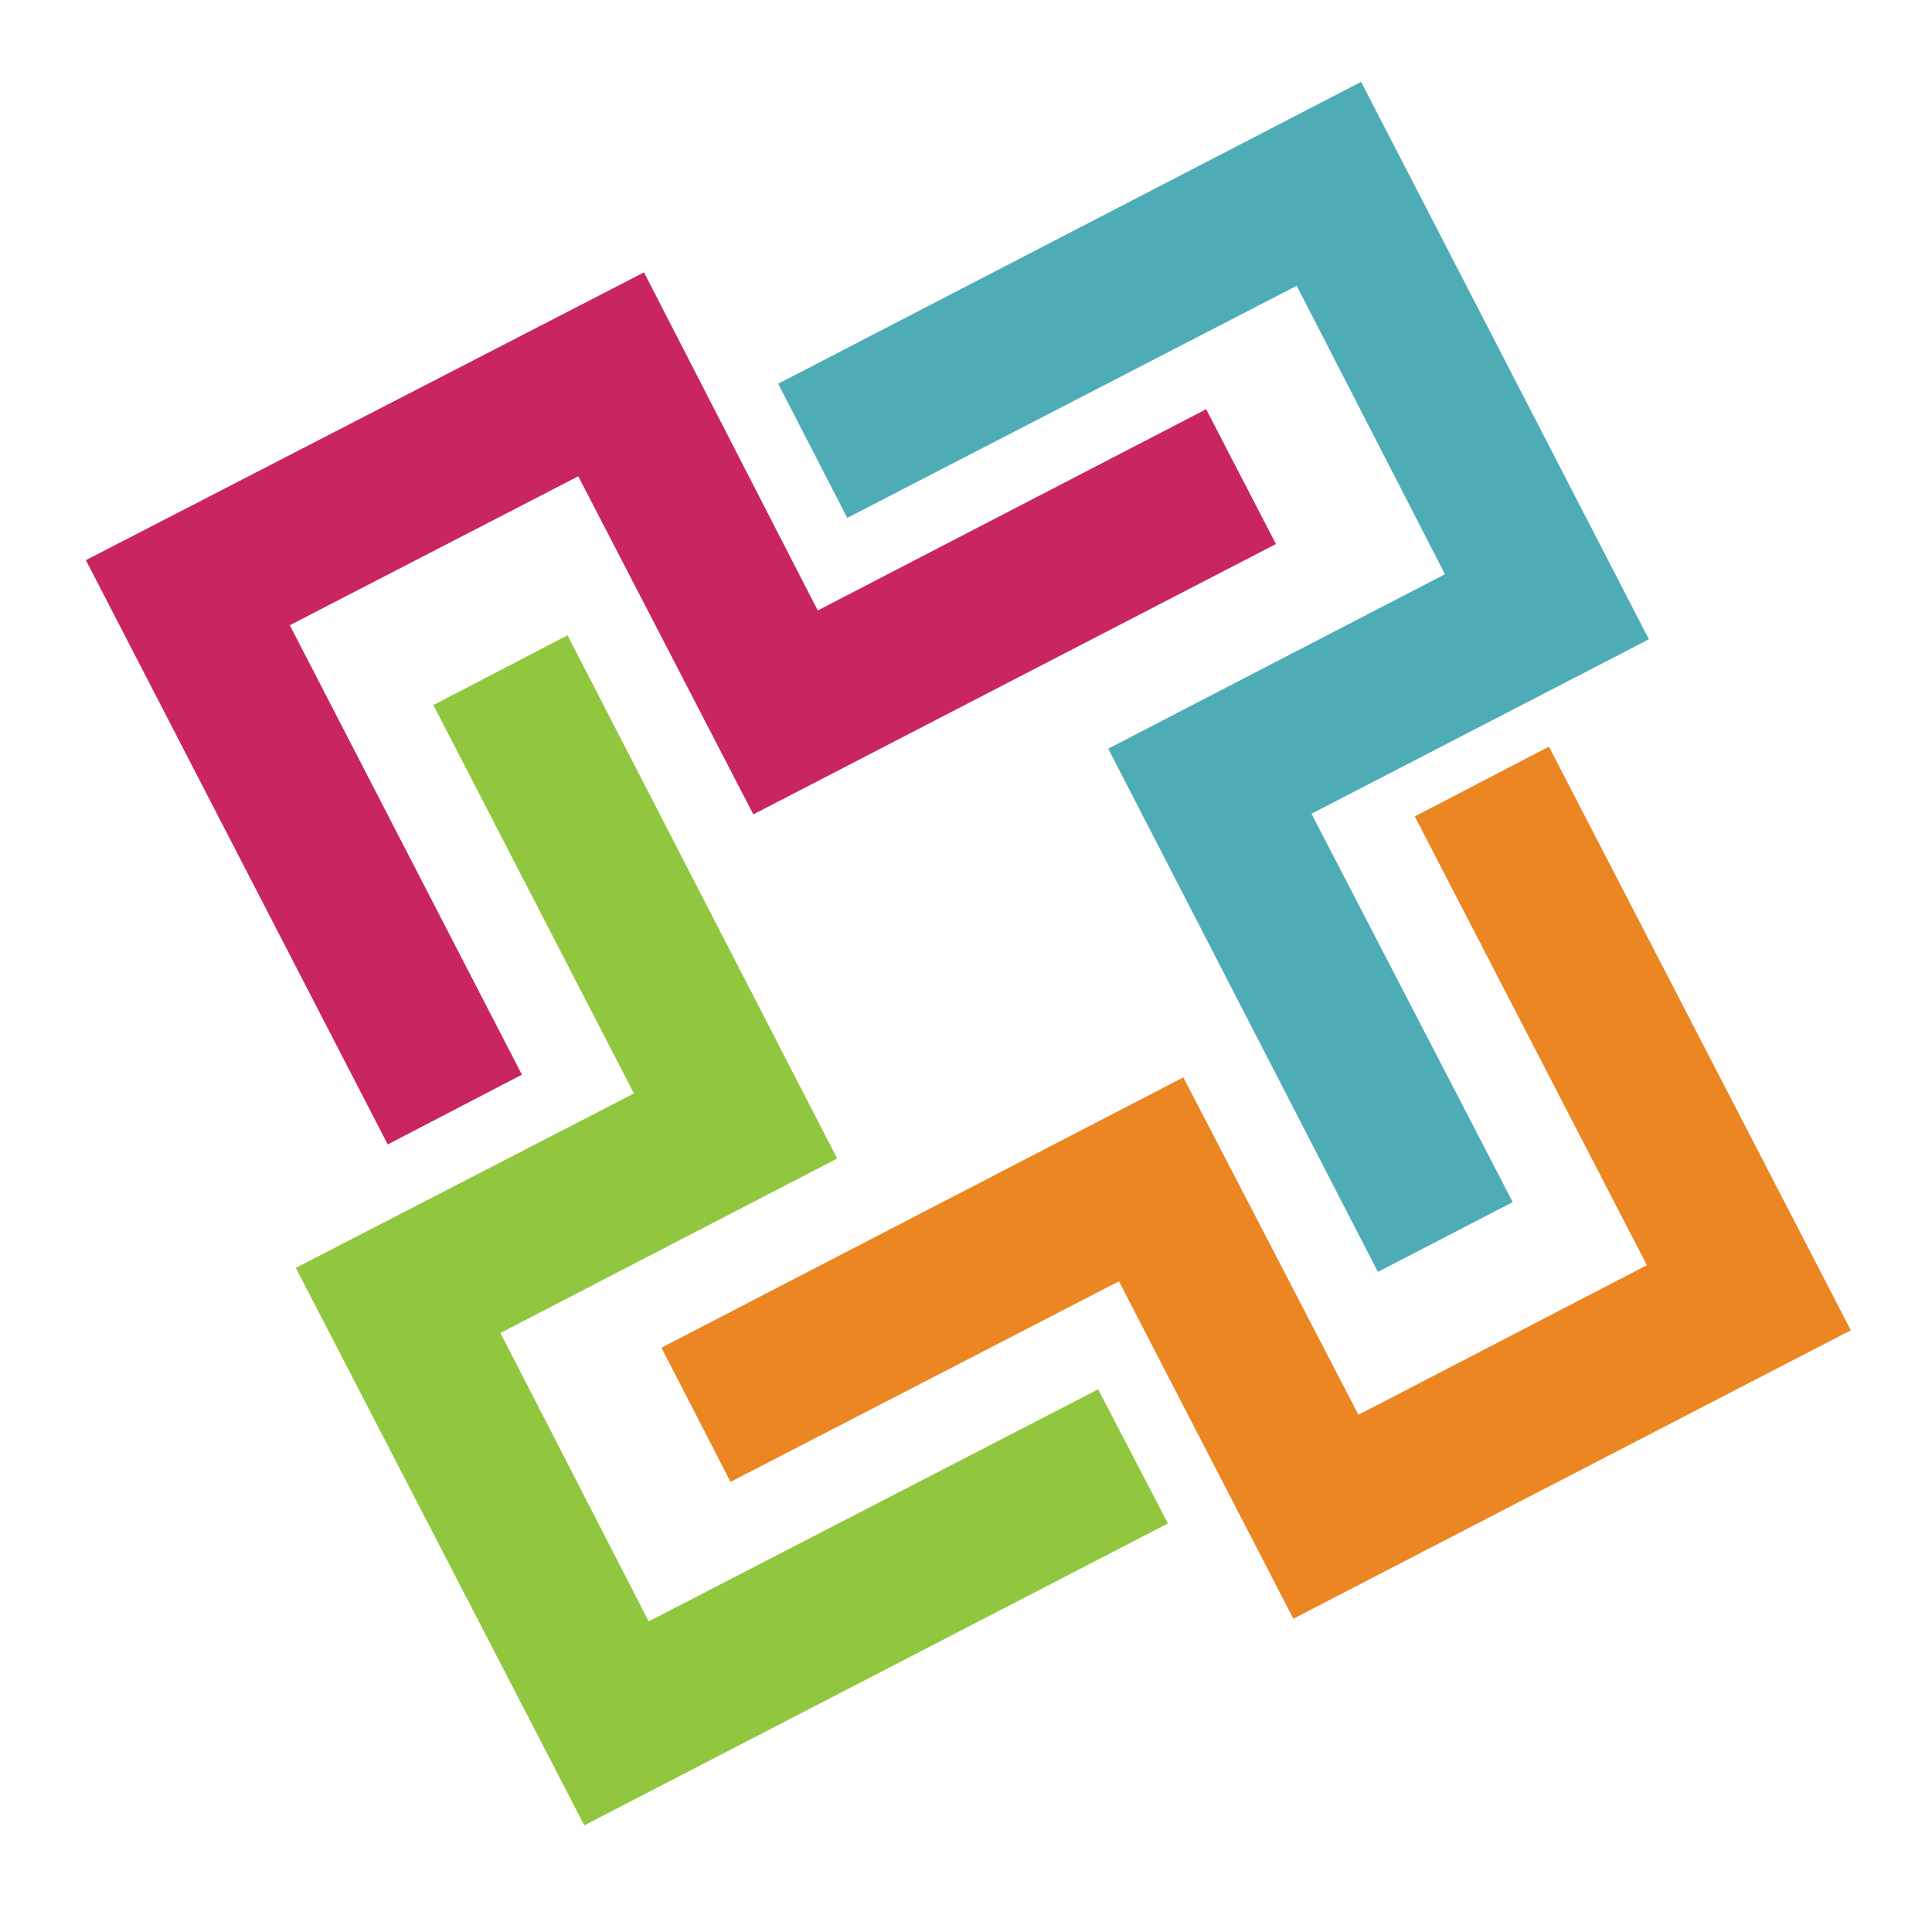
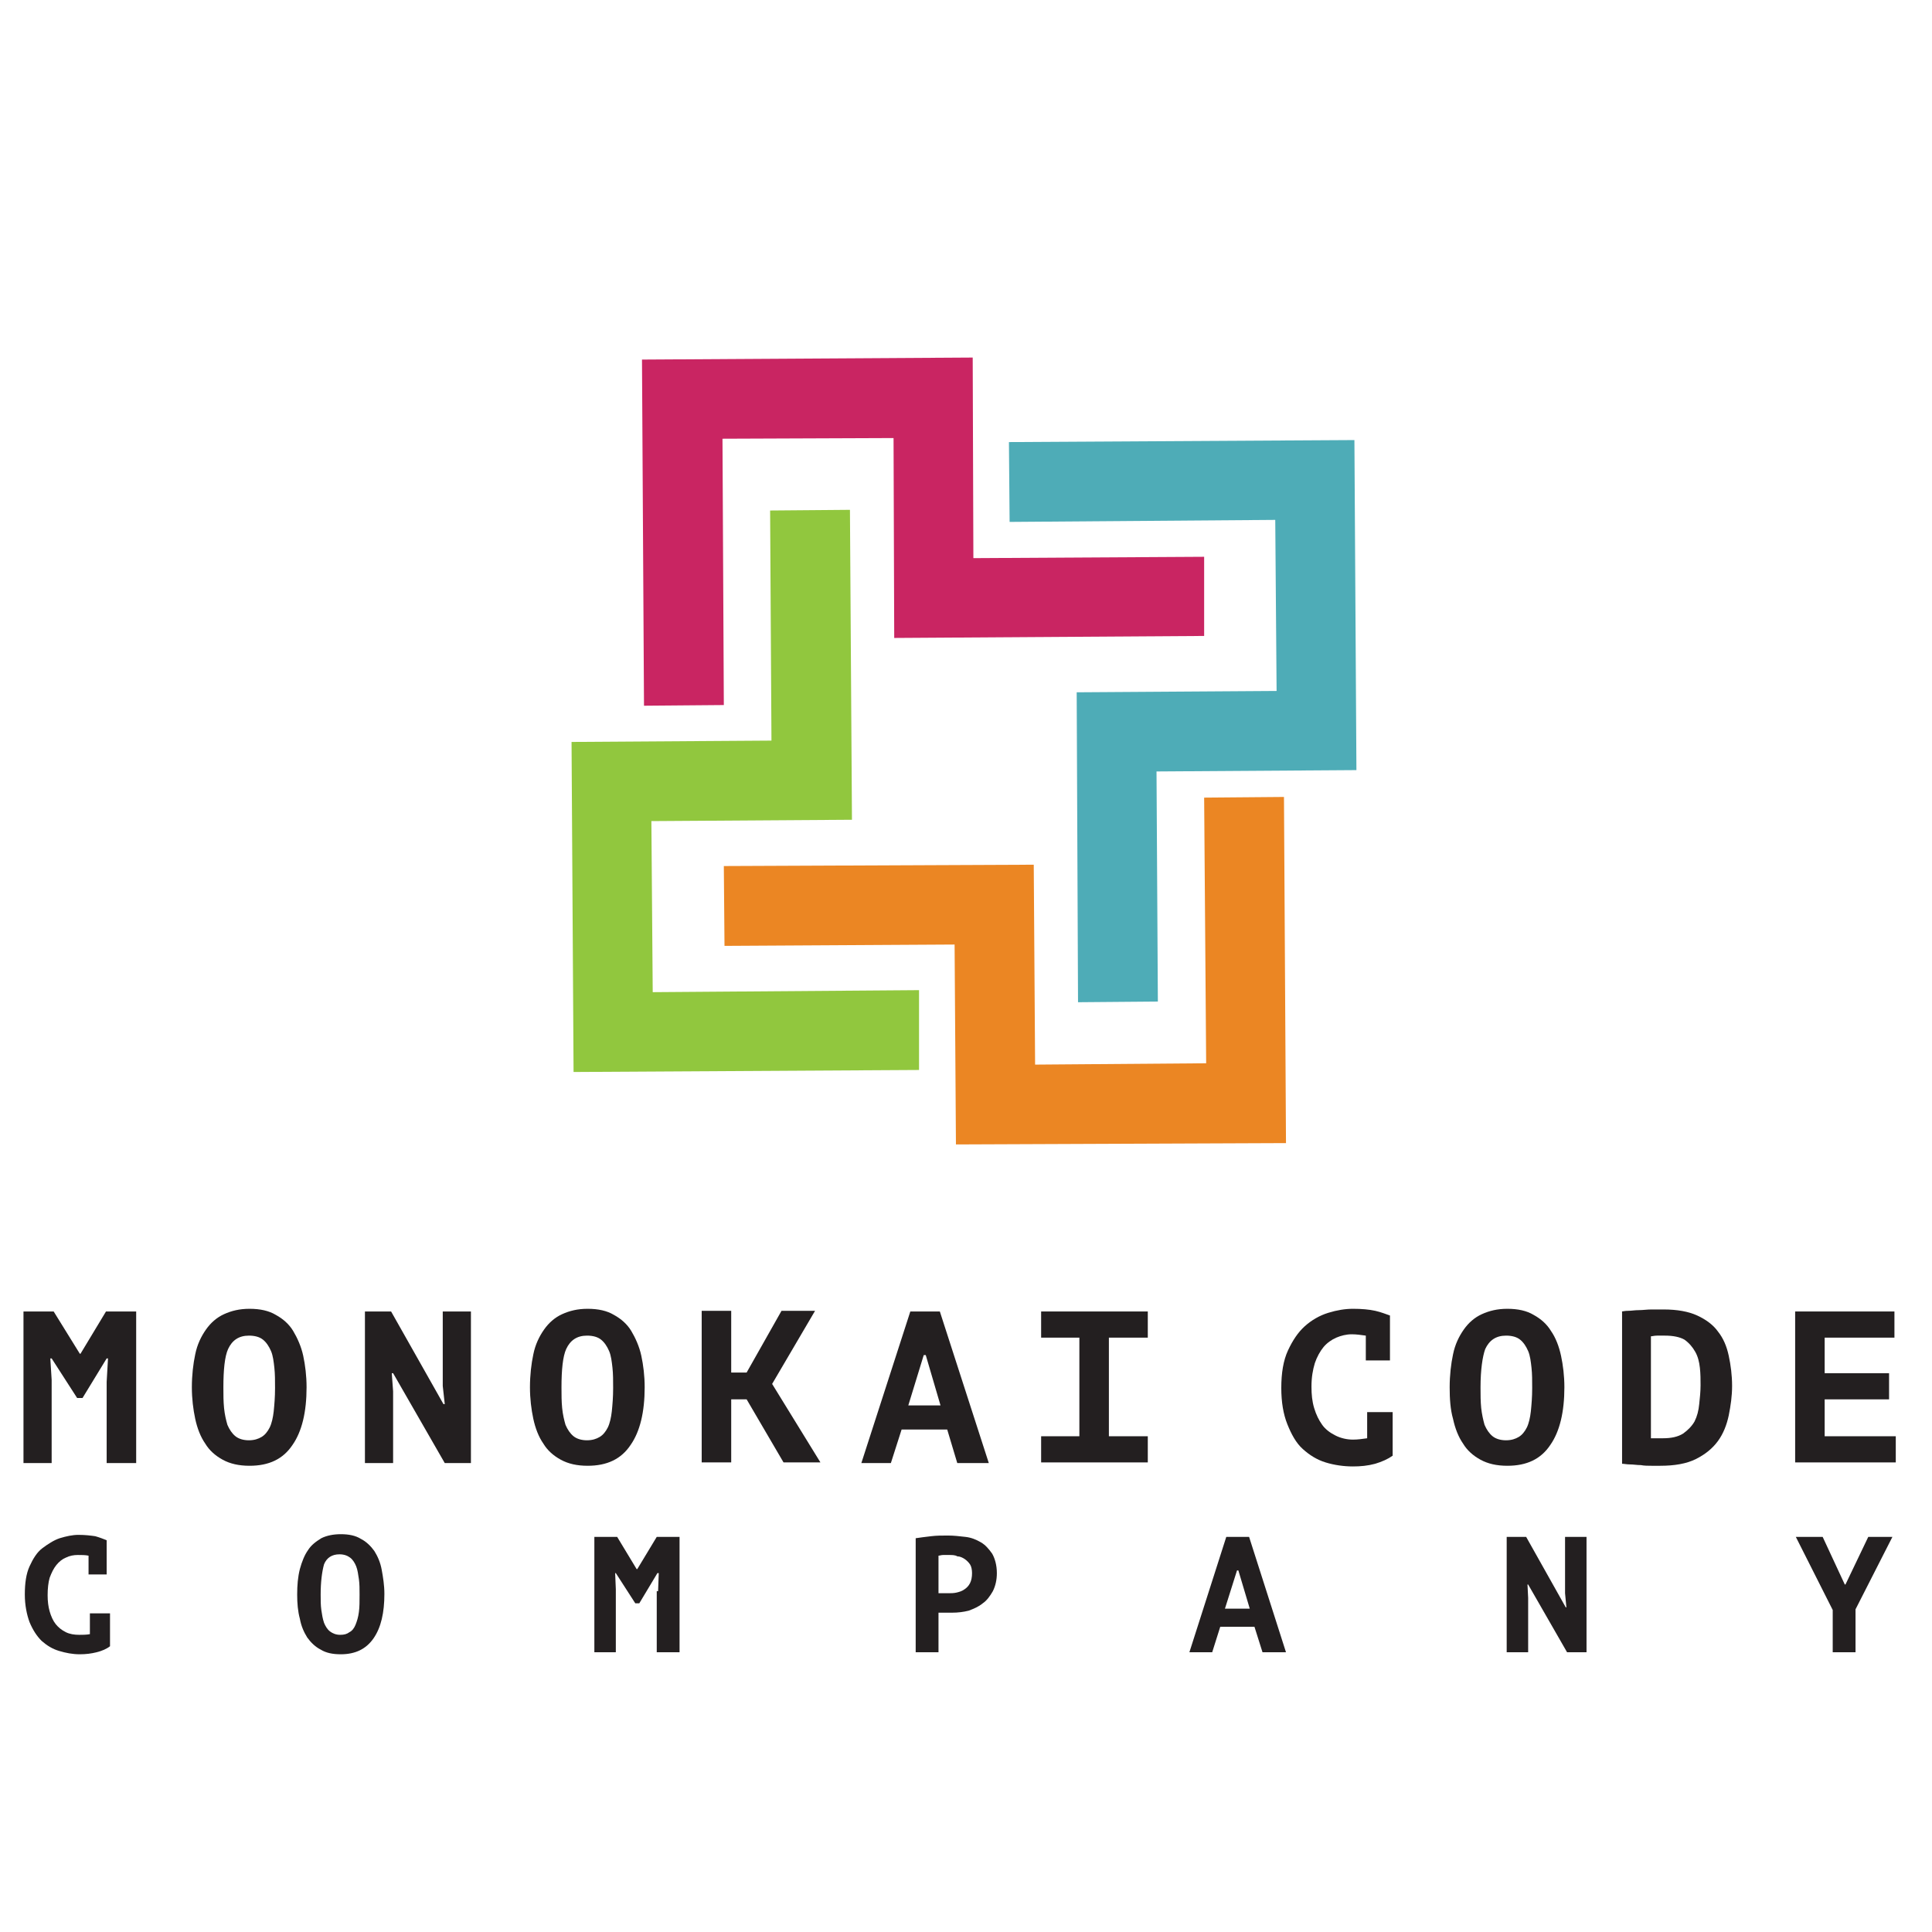
<svg xmlns="http://www.w3.org/2000/svg" version="1.1" id="Layer_1" x="0px" y="0px" viewBox="0 0 288 288" enable-background="new 0 0 288 288" xml:space="preserve">
  <g>
-     <polygon fill="#EB8623" points="166.8,191 192.8,241.3 275.9,198.3 230.9,111.3 210.9,121.7 245.5,188.6 202.5,210.9 176.4,160.6    98.6,200.9 108.9,220.9  " />
-     <polygon fill="#91C73E" points="94.5,163 44.1,189 87.1,272.1 174.1,227.1 163.7,207.1 96.7,241.7 74.6,198.7 124.8,172.7    84.6,94.7 64.6,105.1  " />
-     <polygon fill="#C92562" points="121.9,91 96,40.6 12.8,83.5 57.8,170.6 77.8,160.2 43.2,93.2 86.2,71 112.3,121.4 190.2,81.1    179.8,61  " />
-     <polygon fill="#4EACB7" points="195.5,121.3 245.8,95.3 202.9,12.2 116,57.2 126.3,77.2 193.3,42.6 215.4,85.6 165.2,111.6    205.4,189.6 225.5,179.2  " />
+     <g>
+       <path fill="#231F20" d="M15.9,206l0.2-3.5h-0.2l-3.6,5.9h-0.8l-3.8-5.9H7.5l0.2,3.2v12.4H3.5v-22.6H8l3.9,6.3H12l3.8-6.3h4.5v22.6    h-4.4V206z" />
+       <path fill="#231F20" d="M28.6,206.8c0-1.8,0.2-3.5,0.5-4.9c0.3-1.5,0.9-2.7,1.6-3.7c0.7-1,1.6-1.8,2.7-2.3    c1.1-0.5,2.3-0.8,3.8-0.8c1.6,0,2.9,0.3,3.9,0.9c1.1,0.6,2,1.4,2.6,2.4s1.2,2.3,1.5,3.7c0.3,1.4,0.5,3,0.5,4.7    c0,3.7-0.7,6.6-2.1,8.6c-1.4,2.1-3.5,3.1-6.4,3.1c-1.6,0-2.9-0.3-4-0.9c-1.1-0.6-2-1.4-2.6-2.4c-0.7-1-1.2-2.3-1.5-3.7    C28.8,210.1,28.6,208.5,28.6,206.8z M33.3,206.8c0,1.1,0,2.1,0.1,3.1s0.3,1.8,0.5,2.5c0.3,0.7,0.7,1.3,1.2,1.7    c0.5,0.4,1.2,0.6,2,0.6c0.8,0,1.4-0.2,1.9-0.5c0.5-0.3,0.9-0.8,1.2-1.4c0.3-0.6,0.5-1.5,0.6-2.4c0.1-1,0.2-2.1,0.2-3.5    c0-1.1,0-2.1-0.1-3c-0.1-0.9-0.2-1.8-0.5-2.5c-0.3-0.7-0.7-1.3-1.2-1.7c-0.5-0.4-1.2-0.6-2.1-0.6c-1.5,0-2.5,0.7-3.1,2    C33.5,202.2,33.3,204.2,33.3,206.8z" />
+       <path fill="#231F20" d="M58.6,204.7h-0.2l0.2,2.7v10.7h-4.2v-22.6h3.9l7.8,13.8h0.2l-0.3-2.7v-11.1h4.2v22.6h-3.9L58.6,204.7z" />
+       <path fill="#231F20" d="M79,206.8c0-1.8,0.2-3.5,0.5-4.9c0.3-1.5,0.9-2.7,1.6-3.7c0.7-1,1.6-1.8,2.7-2.3c1.1-0.5,2.3-0.8,3.8-0.8    c1.6,0,2.9,0.3,3.9,0.9c1.1,0.6,2,1.4,2.6,2.4s1.2,2.3,1.5,3.7c0.3,1.4,0.5,3,0.5,4.7c0,3.7-0.7,6.6-2.1,8.6    c-1.4,2.1-3.5,3.1-6.4,3.1c-1.6,0-2.9-0.3-4-0.9c-1.1-0.6-2-1.4-2.6-2.4c-0.7-1-1.2-2.3-1.5-3.7C79.2,210.1,79,208.5,79,206.8z     M83.7,206.8c0,1.1,0,2.1,0.1,3.1s0.3,1.8,0.5,2.5c0.3,0.7,0.7,1.3,1.2,1.7c0.5,0.4,1.2,0.6,2,0.6c0.8,0,1.4-0.2,1.9-0.5    c0.5-0.3,0.9-0.8,1.2-1.4c0.3-0.6,0.5-1.5,0.6-2.4c0.1-1,0.2-2.1,0.2-3.5c0-1.1,0-2.1-0.1-3c-0.1-0.9-0.2-1.8-0.5-2.5    c-0.3-0.7-0.7-1.3-1.2-1.7c-0.5-0.4-1.2-0.6-2.1-0.6c-1.5,0-2.5,0.7-3.1,2C83.9,202.2,83.7,204.2,83.7,206.8z" />
+       <path fill="#231F20" d="M111.3,208.6H109v9.4h-4.4v-22.6h4.4v9.2h2.3l5.2-9.2h5l-6.4,10.9l7.2,11.7h-5.5L111.3,208.6z" />
+       <path fill="#231F20" d="M141.2,213.1h-6.8l-1.6,5h-4.4l7.3-22.6h4.4l7.3,22.6h-4.7L141.2,213.1z M135.4,209.5h4.8L138,202h-0.3    L135.4,209.5z" />
+       <path fill="#231F20" d="M155.2,214.1h5.7v-14.7h-5.7v-3.9h15.9v3.9h-5.8v14.7h5.8v3.9h-15.9V214.1z" />
+     </g>
+     <g>
+       <path fill="#231F20" d="M204,210.5h3.6v6.5c-0.7,0.5-1.6,0.9-2.6,1.2c-1.1,0.3-2.2,0.4-3.3,0.4c-1.4,0-2.8-0.2-4.1-0.6    c-1.3-0.4-2.4-1.1-3.4-2c-1-0.9-1.7-2.2-2.3-3.7c-0.6-1.5-0.9-3.3-0.9-5.4c0-2.2,0.3-4.1,1-5.6c0.7-1.5,1.5-2.7,2.5-3.6    c1-0.9,2.2-1.6,3.5-2c1.3-0.4,2.5-0.6,3.7-0.6c1.3,0,2.4,0.1,3.3,0.3c0.9,0.2,1.6,0.5,2.2,0.7v6.7h-3.6v-3.7    c-0.7-0.1-1.4-0.2-2.1-0.2c-0.8,0-1.6,0.2-2.3,0.5c-0.7,0.3-1.4,0.8-1.9,1.4c-0.5,0.6-1,1.5-1.3,2.4c-0.3,1-0.5,2.1-0.5,3.5    c0,1.2,0.1,2.2,0.4,3.2c0.3,1,0.7,1.8,1.2,2.5c0.5,0.7,1.2,1.2,2,1.6c0.8,0.4,1.7,0.6,2.6,0.6c0.7,0,1.4-0.1,2.1-0.2V210.5z" />
+       <path fill="#231F20" d="M216.1,206.8c0-1.8,0.2-3.5,0.5-4.9c0.3-1.5,0.9-2.7,1.6-3.7c0.7-1,1.6-1.8,2.7-2.3    c1.1-0.5,2.3-0.8,3.8-0.8c1.6,0,2.9,0.3,3.9,0.9c1.1,0.6,2,1.4,2.6,2.4c0.7,1,1.2,2.3,1.5,3.7c0.3,1.4,0.5,3,0.5,4.7    c0,3.7-0.7,6.6-2.1,8.6c-1.4,2.1-3.5,3.1-6.4,3.1c-1.6,0-2.9-0.3-4-0.9c-1.1-0.6-2-1.4-2.6-2.4c-0.7-1-1.2-2.3-1.5-3.7    C216.2,210.1,216.1,208.5,216.1,206.8z M220.7,206.8c0,1.1,0,2.1,0.1,3.1c0.1,0.9,0.3,1.8,0.5,2.5c0.3,0.7,0.7,1.3,1.2,1.7    c0.5,0.4,1.2,0.6,2,0.6c0.8,0,1.4-0.2,1.9-0.5c0.5-0.3,0.9-0.8,1.2-1.4c0.3-0.6,0.5-1.5,0.6-2.4c0.1-1,0.2-2.1,0.2-3.5    c0-1.1,0-2.1-0.1-3c-0.1-0.9-0.2-1.8-0.5-2.5c-0.3-0.7-0.7-1.3-1.2-1.7c-0.5-0.4-1.2-0.6-2.1-0.6c-1.5,0-2.5,0.7-3.1,2    C221,202.2,220.7,204.2,220.7,206.8z" />
+       <path fill="#231F20" d="M241.7,195.5c0.2,0,0.5-0.1,1-0.1c0.5,0,1-0.1,1.6-0.1c0.6,0,1.2-0.1,1.9-0.1c0.7,0,1.2,0,1.8,0    c2,0,3.7,0.3,5,0.9c1.3,0.6,2.4,1.4,3.1,2.4c0.8,1,1.3,2.2,1.6,3.6c0.3,1.4,0.5,2.9,0.5,4.5c0,1.5-0.2,2.9-0.5,4.4    c-0.3,1.4-0.8,2.7-1.6,3.8c-0.8,1.1-1.9,2-3.3,2.7c-1.4,0.7-3.2,1-5.3,1c-0.3,0-0.8,0-1.3,0c-0.5,0-1.1,0-1.6-0.1    c-0.6,0-1.1-0.1-1.6-0.1c-0.5,0-0.9-0.1-1.2-0.1V195.5z M248.2,199.1c-0.4,0-0.8,0-1.2,0c-0.4,0-0.7,0.1-0.9,0.1v15.2    c0.1,0,0.2,0,0.4,0c0.2,0,0.3,0,0.5,0c0.2,0,0.4,0,0.5,0c0.2,0,0.3,0,0.4,0c1.2,0,2.2-0.2,3-0.7c0.7-0.5,1.3-1.1,1.7-1.8    c0.4-0.8,0.6-1.6,0.7-2.6c0.1-0.9,0.2-1.9,0.2-2.8c0-0.8,0-1.7-0.1-2.6c-0.1-0.9-0.3-1.7-0.7-2.4c-0.4-0.7-0.9-1.3-1.6-1.8    C250.4,199.3,249.4,199.1,248.2,199.1z" />
+       <path fill="#231F20" d="M267.6,195.5h14.8v3.9H272v5.3h9.6v3.9H272v5.5h10.6v3.9h-15V195.5z" />
+     </g>
+     <g>
+       <path fill="#231F20" d="M13.7,240.5h2.7v4.9c-0.5,0.4-1.2,0.7-2,0.9c-0.8,0.2-1.6,0.3-2.5,0.3c-1.1,0-2.1-0.2-3.1-0.5    c-1-0.3-1.8-0.8-2.6-1.5c-0.7-0.7-1.3-1.6-1.8-2.8c-0.4-1.1-0.7-2.5-0.7-4.1c0-1.7,0.2-3.1,0.7-4.2c0.5-1.1,1.1-2.1,1.9-2.7    s1.7-1.2,2.6-1.5c1-0.3,1.9-0.5,2.8-0.5c1,0,1.8,0.1,2.5,0.2c0.7,0.2,1.2,0.4,1.7,0.6v5.1h-2.7v-2.8c-0.5-0.1-1-0.1-1.6-0.1    c-0.6,0-1.2,0.1-1.8,0.4c-0.5,0.2-1,0.6-1.4,1.1c-0.4,0.5-0.7,1.1-1,1.9c-0.2,0.7-0.3,1.6-0.3,2.6c0,0.9,0.1,1.7,0.3,2.4    c0.2,0.7,0.5,1.4,0.9,1.9c0.4,0.5,0.9,0.9,1.5,1.2c0.6,0.3,1.3,0.4,2,0.4c0.5,0,1.1,0,1.6-0.1V240.5z" />
+       <path fill="#231F20" d="M44.3,237.7c0-1.4,0.1-2.6,0.4-3.8c0.3-1.1,0.7-2.1,1.2-2.8c0.5-0.8,1.2-1.3,2-1.8    c0.8-0.4,1.8-0.6,2.9-0.6c1.2,0,2.2,0.2,3,0.7c0.8,0.4,1.5,1.1,2,1.8c0.5,0.8,0.9,1.7,1.1,2.8c0.2,1.1,0.4,2.3,0.4,3.6    c0,2.8-0.5,5-1.6,6.6c-1.1,1.6-2.7,2.4-4.9,2.4c-1.2,0-2.2-0.2-3-0.7c-0.8-0.4-1.5-1.1-2-1.8c-0.5-0.8-0.9-1.7-1.1-2.8    C44.4,240.2,44.3,239,44.3,237.7z M47.8,237.7c0,0.8,0,1.6,0.1,2.3c0.1,0.7,0.2,1.3,0.4,1.9c0.2,0.5,0.5,1,0.9,1.3    c0.4,0.3,0.9,0.5,1.5,0.5c0.6,0,1-0.1,1.4-0.4c0.4-0.2,0.7-0.6,0.9-1.1c0.2-0.5,0.4-1.1,0.5-1.9c0.1-0.7,0.1-1.6,0.1-2.6    c0-0.8,0-1.6-0.1-2.3c-0.1-0.7-0.2-1.4-0.4-1.9c-0.2-0.5-0.5-1-0.9-1.3c-0.4-0.3-0.9-0.5-1.6-0.5c-1.1,0-1.9,0.5-2.3,1.5    C48,234.3,47.8,235.8,47.8,237.7z" />
+       <path fill="#231F20" d="M98.1,237.2l0.1-2.7H98l-2.7,4.5h-0.6l-2.9-4.5h-0.1l0.1,2.4v9.4h-3.2v-17.2h3.4l2.9,4.8h0.1l2.9-4.8h3.4    v17.2h-3.4V237.2z" />
+       <path fill="#231F20" d="M136.5,229.3c0.7-0.1,1.4-0.2,2.3-0.3c0.8-0.1,1.6-0.1,2.5-0.1c0.9,0,1.7,0.1,2.6,0.2    c0.9,0.1,1.6,0.4,2.3,0.8s1.2,1,1.7,1.7c0.4,0.7,0.7,1.7,0.7,2.9c0,1-0.2,1.9-0.6,2.7c-0.4,0.7-0.9,1.4-1.5,1.8    c-0.6,0.5-1.3,0.8-2.1,1.1c-0.8,0.2-1.6,0.3-2.5,0.3c-0.1,0-0.2,0-0.4,0s-0.4,0-0.6,0c-0.2,0-0.4,0-0.6,0c-0.2,0-0.3,0-0.4,0v5.9    h-3.4V229.3z M141.5,231.8c-0.3,0-0.6,0-0.9,0c-0.3,0-0.5,0.1-0.7,0.1v5.6c0.1,0,0.2,0,0.3,0c0.1,0,0.3,0,0.4,0c0.1,0,0.3,0,0.4,0    c0.1,0,0.2,0,0.3,0c0.4,0,0.9,0,1.3-0.1c0.4-0.1,0.8-0.2,1.2-0.5c0.3-0.2,0.6-0.5,0.8-0.9c0.2-0.4,0.3-0.9,0.3-1.5    c0-0.5-0.1-1-0.3-1.3s-0.5-0.6-0.8-0.8c-0.3-0.2-0.7-0.4-1.1-0.4C142.4,231.8,141.9,231.8,141.5,231.8z" />
+       <path fill="#231F20" d="M187,242.5h-5.1l-1.2,3.8h-3.4l5.5-17.2h3.4l5.5,17.2h-3.5L187,242.5z M182.6,239.8h3.7l-1.7-5.7h-0.2    L182.6,239.8z" />
+       <path fill="#231F20" d="M227.8,236.2h-0.1l0.1,2v8.1h-3.2v-17.2h2.9l5.9,10.5h0.1l-0.2-2.1v-8.4h3.2v17.2h-2.9L227.8,236.2z" />
+       <path fill="#231F20" d="M273.2,240l-5.5-10.9h4l3.3,7.1h0.1l3.4-7.1h3.6l-5.5,10.8v6.4h-3.4V240z" />
+     </g>
+   </g>
+   <g>
+     <polygon fill="#EB8623" points="142.3,140.8 142.5,170.6 191.7,170.4 191.4,118.8 179.5,118.9 179.8,158.5 154.3,158.7    154.1,128.9 107.9,129.1 108,141  " />
+     <polygon fill="#91C73E" points="115,110.4 85.2,110.6 85.5,159.8 137,159.5 137,147.6 97.3,147.9 97.1,122.4 127,122.2 126.7,76    114.8,76.1  " />
+     <polygon fill="#C92562" points="145.1,83.2 145,53.3 95.7,53.6 96,105.2 107.9,105.1 107.7,65.4 133.2,65.3 133.3,95.1 179.5,94.8    179.5,83  " />
+     <polygon fill="#4EACB7" points="172.4,115 202.2,114.8 201.9,65.6 150.4,65.9 150.5,77.8 190.1,77.5 190.3,103 160.5,103.2    160.7,149.4 172.6,149.3  " />
  </g>
</svg>
